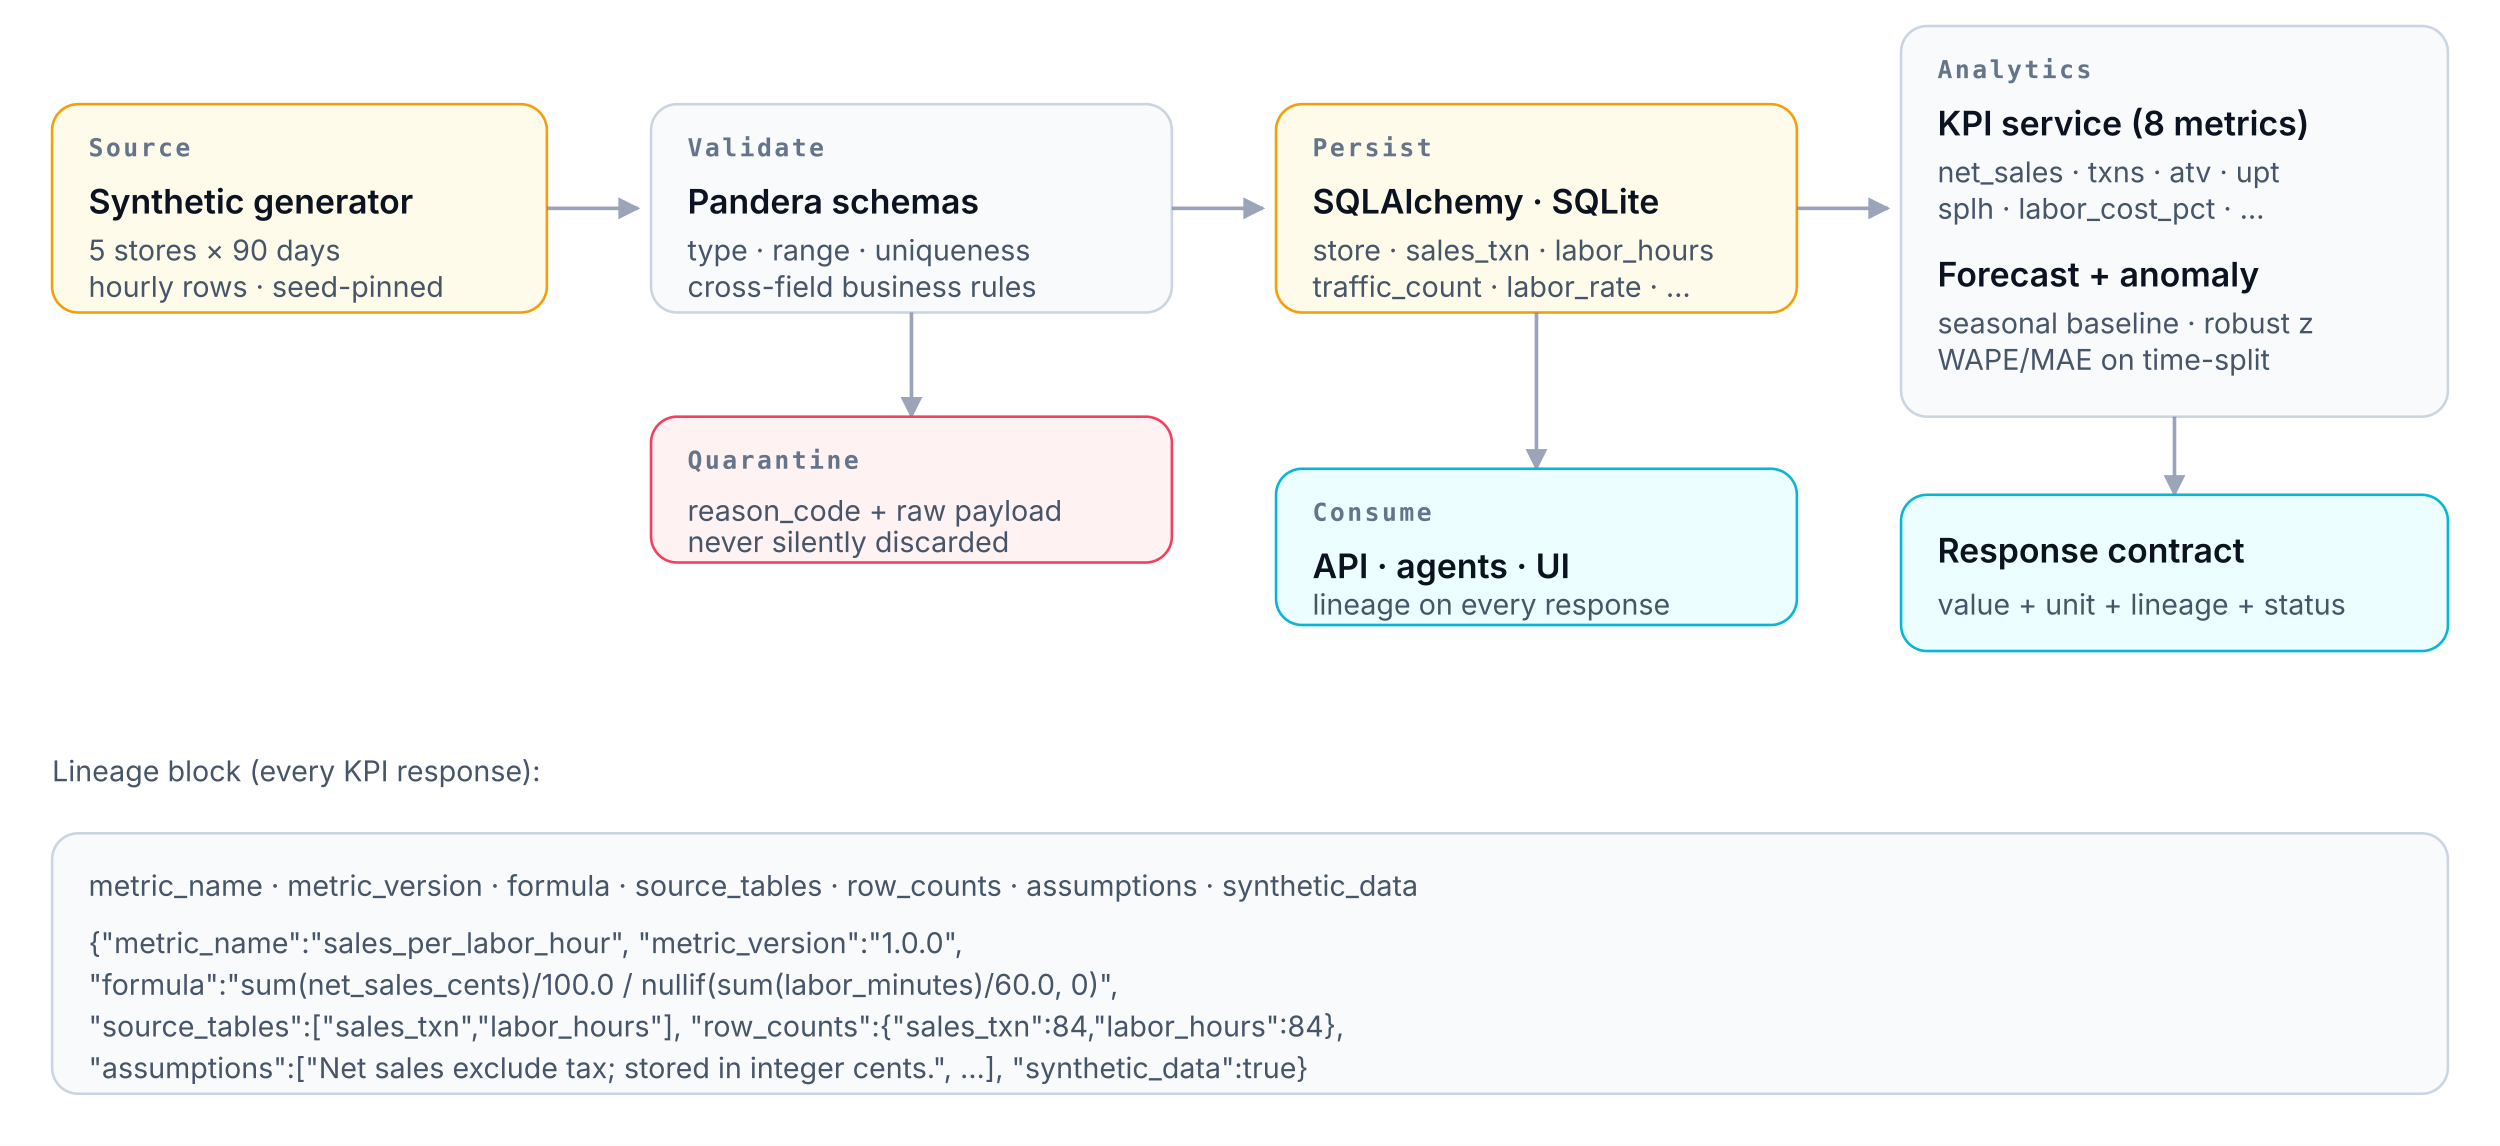
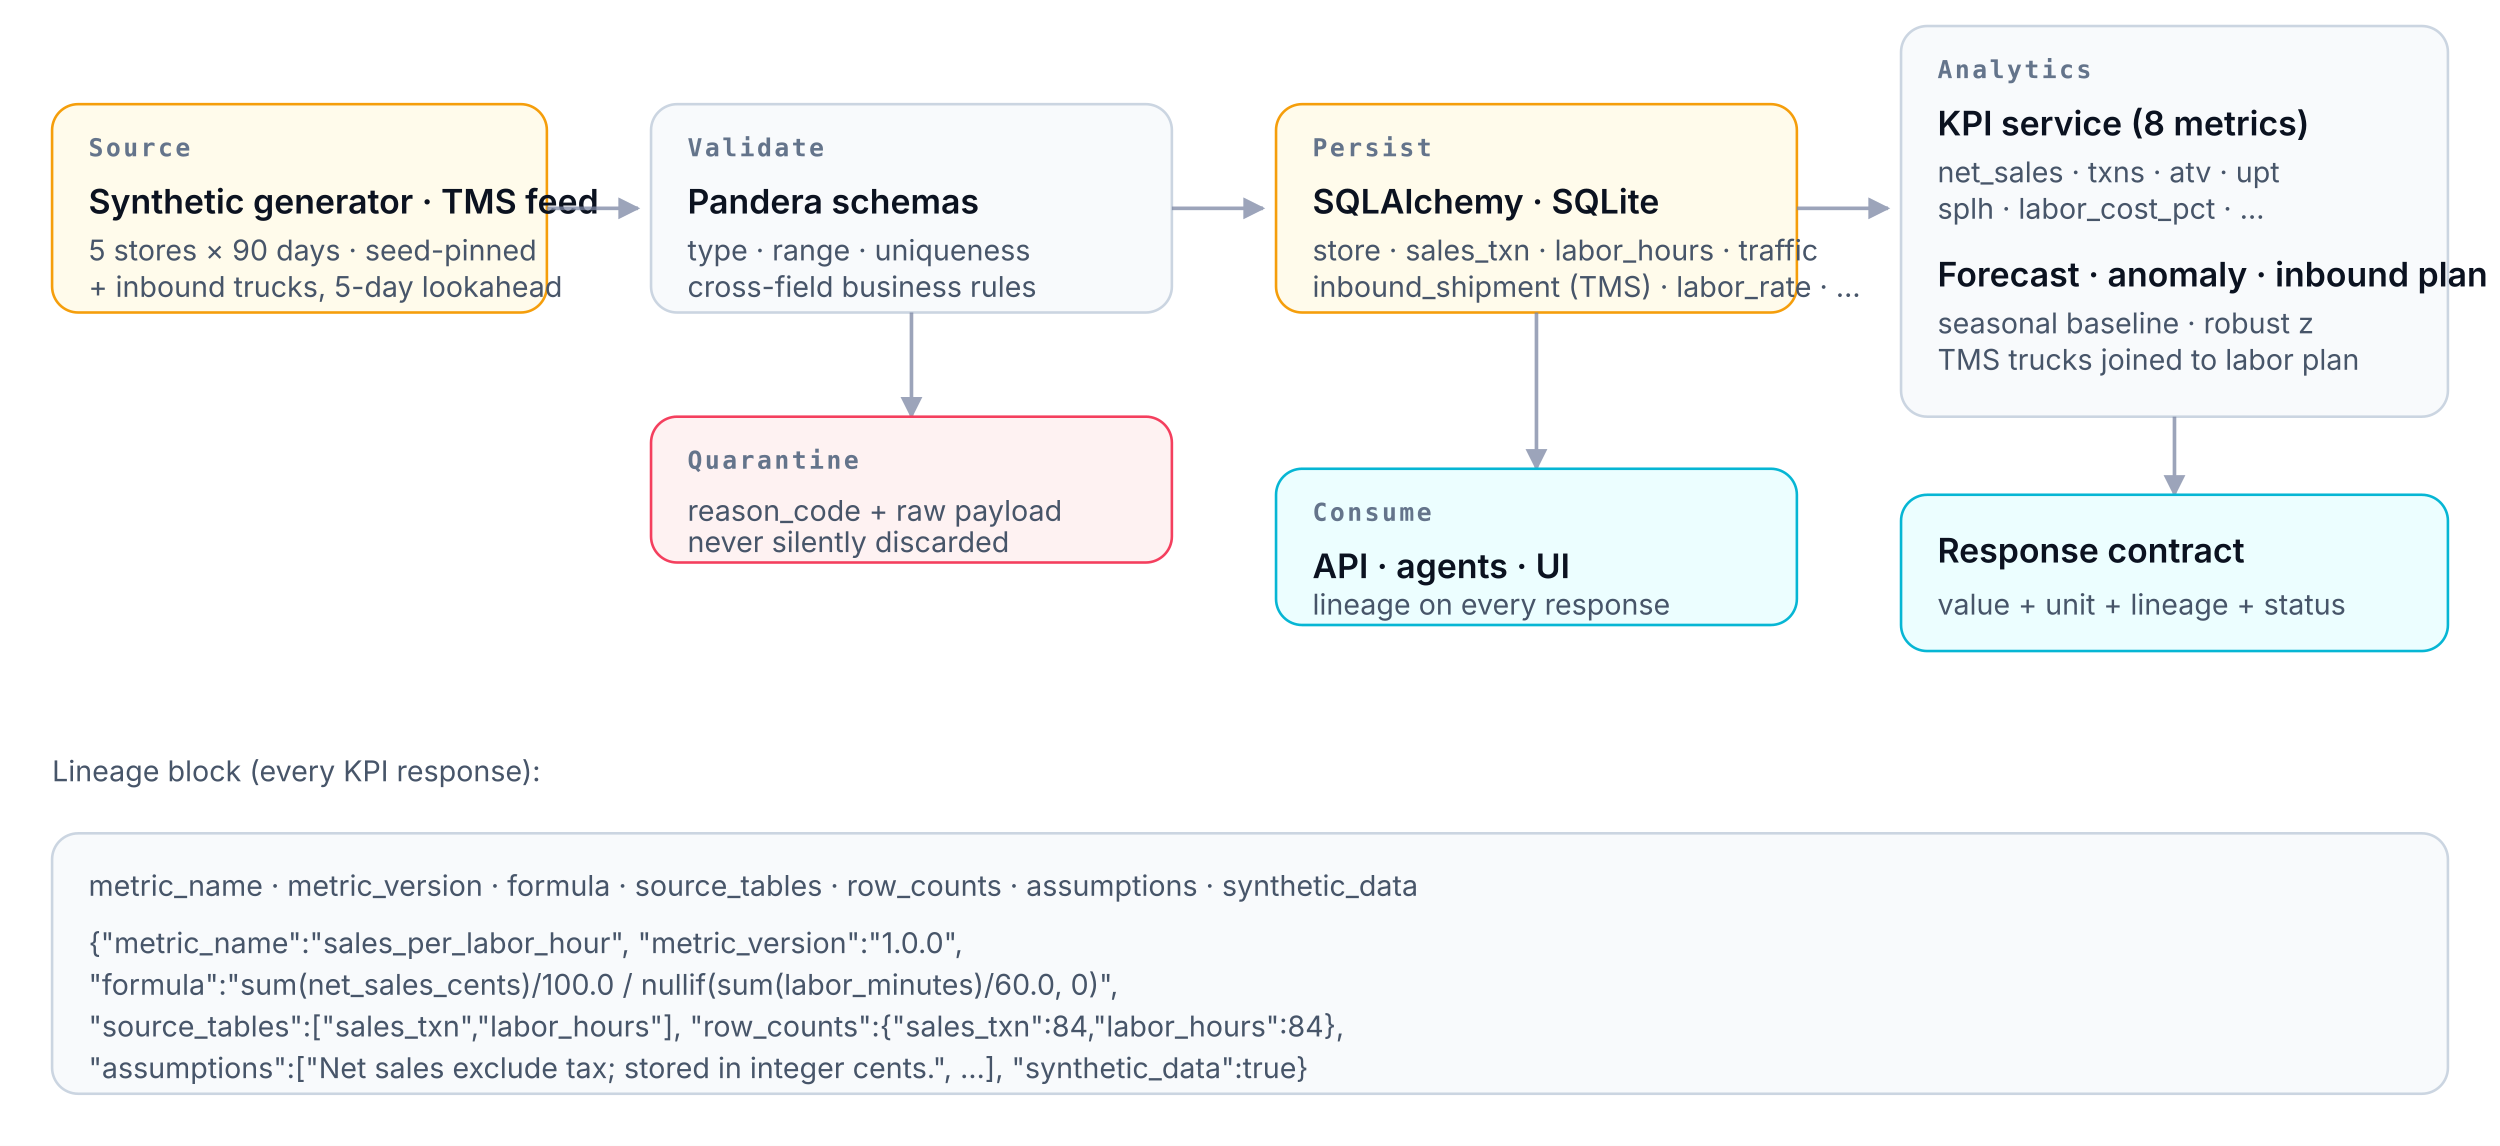
<svg xmlns="http://www.w3.org/2000/svg" viewBox="0 0 960 440" role="img" aria-labelledby="t3 d3">
  <defs>
    <marker id="arr3" viewBox="0 0 10 10" refX="9" refY="5" markerWidth="6" markerHeight="6" orient="auto">
      <path d="M0 0L10 5L0 10z" fill="#7b86a3" />
    </marker>
    <style>
    .bg { fill: #ffffff; }
    .data { fill: #fffbeb; stroke: #f59e0b; }
    .node { fill: #f8fafc; stroke: #cbd5e1; }
    .bad  { fill: #fef2f2; stroke: #f43f5e; }
    .out  { fill: #ecfeff; stroke: #06b6d4; }
    .title { font: 600 13px "Inter", system-ui, sans-serif; fill: #0b1220; }
    .label { font: 400 11px "Inter", system-ui, sans-serif; fill: #475569; }
    .tag { font: 600 9.5px "JetBrains Mono", ui-monospace, monospace; fill: #64748b;
            letter-spacing: 0.1em; text-transform: uppercase; }
    .arrow { stroke: #7b86a3; stroke-width: 1.4; fill: none; opacity: 0.75; }
    @media (prefers-color-scheme: dark) {
      .bg { fill: #070914; }
      .data { fill: rgba(245,158,11,0.12); stroke: #f59e0b; }
      .node { fill: rgba(255,255,255,0.03); stroke: rgba(255,255,255,0.16); }
      .bad { fill: rgba(244,63,94,0.12); stroke: #f43f5e; }
      .out { fill: rgba(34,211,238,0.12); stroke: #06b6d4; }
      .title { fill: #e8ecf5; }
      .label { fill: #b7c0d4; }
      .tag { fill: #7b86a3; }
    }
  </style>
  </defs>
  <rect class="bg" width="960" height="440" />
  <g transform="translate(20,40)">
    <rect class="data" x="0" y="0" width="190" height="80" rx="10" />
    <text class="tag" x="14" y="20">Source</text>
-     <text class="title" x="14" y="42">Synthetic generator</text>
-     <text class="label" x="14" y="60">5 stores × 90 days</text>
-     <text class="label" x="14" y="74">hourly rows · seed-pinned</text>
+     <text class="title" x="14" y="42">Synthetic generator · TMS feed</text>
+     <text class="label" x="14" y="60">5 stores × 90 days · seed-pinned</text>
+     <text class="label" x="14" y="74">+ inbound trucks, 5-day lookahead</text>
  </g>
  <path class="arrow" d="M210 80L245 80" marker-end="url(#arr3)" />
  <g transform="translate(250,40)">
    <rect class="node" x="0" y="0" width="200" height="80" rx="10" />
    <text class="tag" x="14" y="20">Validate</text>
    <text class="title" x="14" y="42">Pandera schemas</text>
    <text class="label" x="14" y="60">type · range · uniqueness</text>
    <text class="label" x="14" y="74">cross-field business rules</text>
  </g>
  <path class="arrow" d="M450 80L485 80" marker-end="url(#arr3)" />
  <path class="arrow" d="M350 120L350 160" marker-end="url(#arr3)" />
  <g transform="translate(250,160)">
    <rect class="bad" x="0" y="0" width="200" height="56" rx="10" />
    <text class="tag" x="14" y="20" fill="#f43f5e">Quarantine</text>
    <text class="label" x="14" y="40">reason_code + raw payload</text>
    <text class="label" x="14" y="52">never silently discarded</text>
  </g>
  <g transform="translate(490,40)">
    <rect class="data" x="0" y="0" width="200" height="80" rx="10" />
    <text class="tag" x="14" y="20">Persist</text>
    <text class="title" x="14" y="42">SQLAlchemy · SQLite</text>
-     <text class="label" x="14" y="60">store · sales_txn · labor_hours</text>
-     <text class="label" x="14" y="74">traffic_count · labor_rate · …</text>
+     <text class="label" x="14" y="60">store · sales_txn · labor_hours · traffic</text>
+     <text class="label" x="14" y="74">inbound_shipment (TMS) · labor_rate · …</text>
  </g>
  <path class="arrow" d="M690 80L725 80" marker-end="url(#arr3)" />
  <g transform="translate(730,10)">
    <rect class="node" x="0" y="0" width="210" height="150" rx="10" />
    <text class="tag" x="14" y="20">Analytics</text>
    <text class="title" x="14" y="42">KPI service (8 metrics)</text>
    <text class="label" x="14" y="60">net_sales · txns · atv · upt</text>
    <text class="label" x="14" y="74">splh · labor_cost_pct · …</text>
-     <text class="title" x="14" y="100">Forecast + anomaly</text>
+     <text class="title" x="14" y="100">Forecast · anomaly · inbound plan</text>
    <text class="label" x="14" y="118">seasonal baseline · robust z</text>
-     <text class="label" x="14" y="132">WAPE/MAE on time-split</text>
+     <text class="label" x="14" y="132">TMS trucks joined to labor plan</text>
  </g>
  <path class="arrow" d="M590 120L590 180" marker-end="url(#arr3)" />
  <g transform="translate(490,180)">
    <rect class="out" x="0" y="0" width="200" height="60" rx="10" />
    <text class="tag" x="14" y="20">Consume</text>
    <text class="title" x="14" y="42">API · agents · UI</text>
    <text class="label" x="14" y="56">lineage on every response</text>
  </g>
  <path class="arrow" d="M835 160L835 190" marker-end="url(#arr3)" />
  <g transform="translate(730,190)">
    <rect class="out" x="0" y="0" width="210" height="60" rx="10" />
    <text class="title" x="14" y="26">Response contract</text>
    <text class="label" x="14" y="46">value + unit + lineage + status</text>
  </g>
  <text class="label" x="20" y="300" font-weight="600">Lineage block (every KPI response):</text>
  <g transform="translate(20,320)">
    <rect class="node" x="0" y="0" width="920" height="100" rx="10" />
    <text class="label" x="14" y="24">metric_name  ·  metric_version  ·  formula  ·  source_tables  ·  row_counts  ·  assumptions  ·  synthetic_data</text>
    <text class="label" x="14" y="46" font-family="JetBrains Mono, monospace" font-size="11">{"metric_name":"sales_per_labor_hour", "metric_version":"1.0.0",</text>
    <text class="label" x="14" y="62" font-family="JetBrains Mono, monospace" font-size="11">"formula":"sum(net_sales_cents)/100.0 / nullif(sum(labor_minutes)/60.0, 0)",</text>
    <text class="label" x="14" y="78" font-family="JetBrains Mono, monospace" font-size="11">"source_tables":["sales_txn","labor_hours"], "row_counts":{"sales_txn":84,"labor_hours":84},</text>
    <text class="label" x="14" y="94" font-family="JetBrains Mono, monospace" font-size="11">"assumptions":["Net sales exclude tax; stored in integer cents.", …], "synthetic_data":true}</text>
  </g>
</svg>
